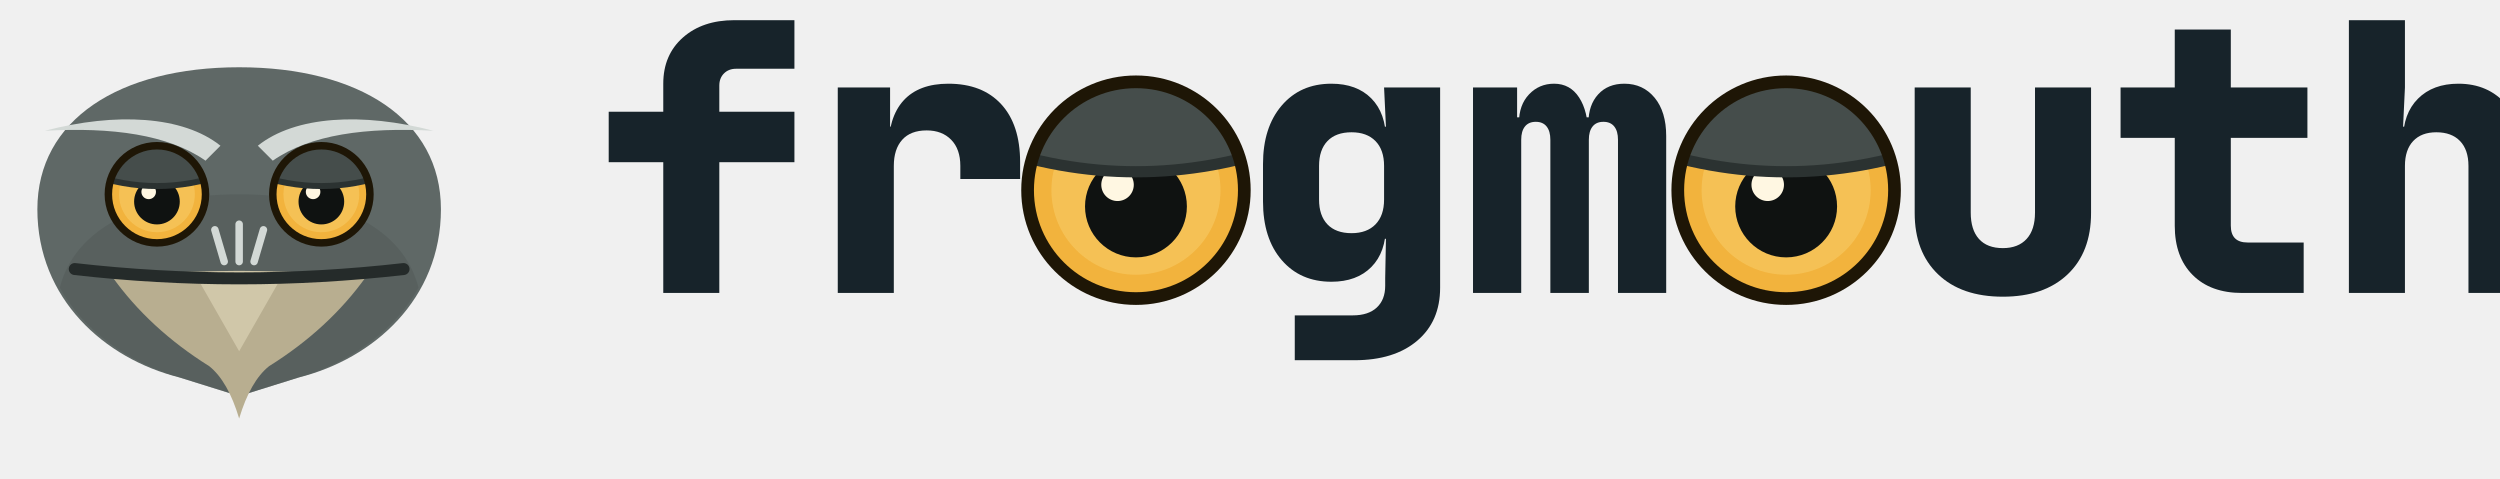
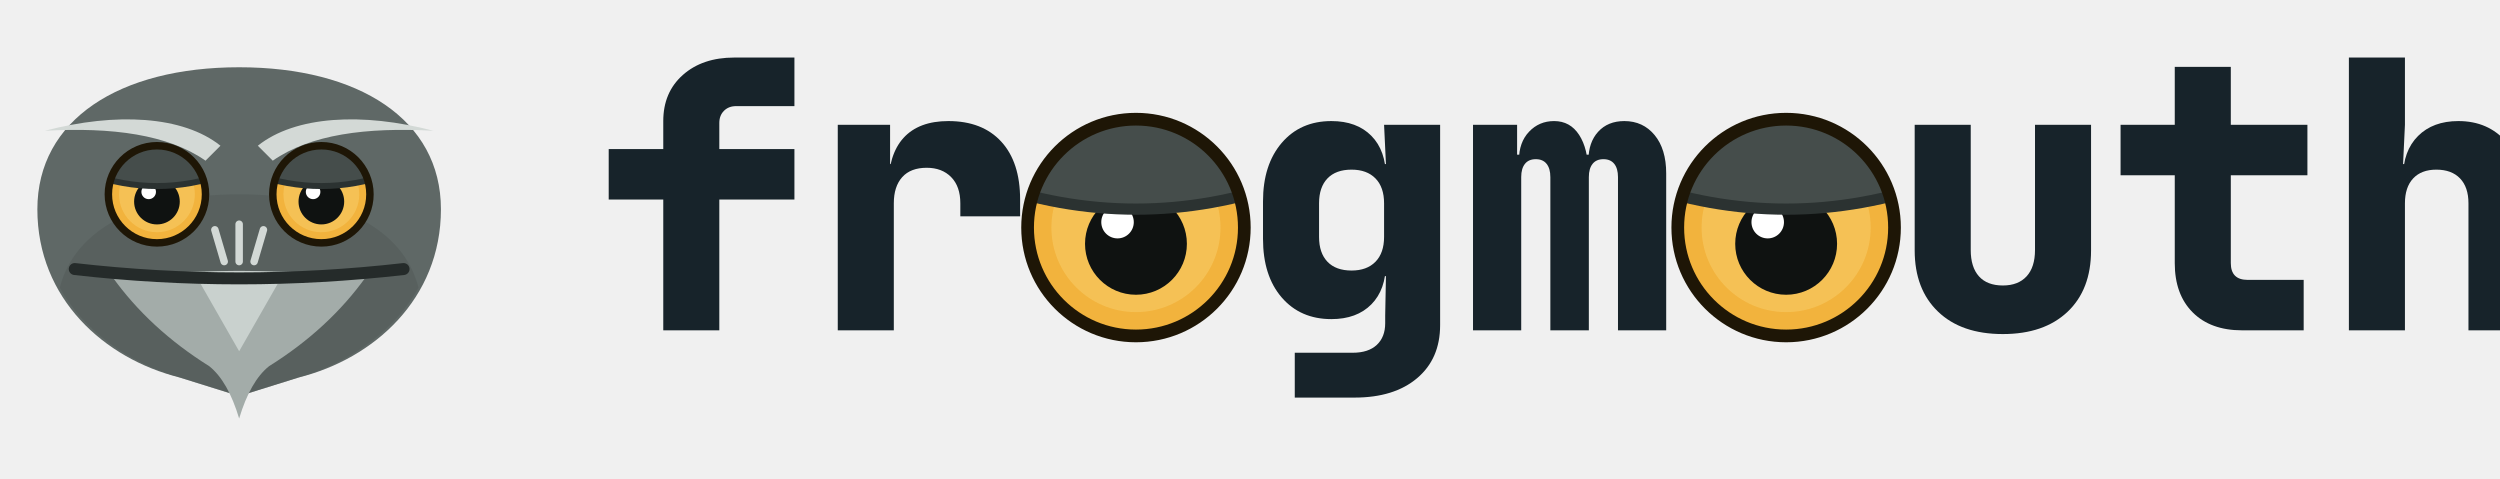
<svg xmlns="http://www.w3.org/2000/svg" viewBox="0 0 669.04 128" width="669.04" height="128" role="img" aria-label="frogmouth">
  <style>.lid{transform-box:fill-box;animation:blink 7s infinite}@keyframes blink{0%,93%,100%{transform:none}95%{transform:translateY(38%)}}@media (prefers-reduced-motion:reduce){.lid{animation:none}}</style>
  <g transform="translate(0 0) scale(1)">
    <path fill="#5F6866" d="M10 56C10 32 32 18 64 18C96 18 118 32 118 56C118 80 100 96 80 101L64 106L48 101C28 96 10 80 10 56Z" />
    <path fill="#4F5755" opacity="0.45" d="M16 77C20 61 38 52 64 52C90 52 108 61 112 77C106 88 94 97 80 101L64 106L48 101C34 97 22 88 16 77Z" />
    <path fill="#D3D9D6" d="M59 39C49 31 31 30 12 35C30 34 45 36 55 43Z" />
    <path fill="#D3D9D6" d="M69 39C79 31 97 30 116 35C98 34 83 36 73 43Z" />
    <g transform="translate(42 52)">
      <clipPath id="e27">
        <circle r="12.5" />
      </clipPath>
      <circle r="13" fill="#F2B33D" />
      <circle r="10.14" fill="#F7C860" opacity=".7" />
      <g clip-path="url(#e27)">
        <circle cy="1.95" r="6.11" fill="#0F1211" />
-         <circle cx="-2.21" cy="-0.65" r="1.95" fill="#FFF7E2" />
+         <circle cx="-2.21" cy="-0.65" r="1.95" fill="#FFFFFF" />
        <g class="lid">
          <path fill="#454D4B" d="M-18.2 -39H18.2V-5.46Q0 1.04 -18.2 -5.46Z" />
          <path fill="none" stroke="#2B3231" stroke-width="1.6" stroke-linecap="round" d="M-18.2 -5.46Q0 1.04 18.2 -5.46" />
        </g>
      </g>
      <circle r="13" fill="none" stroke="#1E1606" stroke-width="2" />
    </g>
    <g transform="translate(86 52)">
      <clipPath id="e28">
        <circle r="12.5" />
      </clipPath>
      <circle r="13" fill="#F2B33D" />
      <circle r="10.14" fill="#F7C860" opacity=".7" />
      <g clip-path="url(#e28)">
        <circle cy="1.95" r="6.11" fill="#0F1211" />
-         <circle cx="-2.21" cy="-0.65" r="1.95" fill="#FFF7E2" />
+         <circle cx="-2.21" cy="-0.65" r="1.95" fill="#FFFFFF" />
        <g class="lid">
          <path fill="#454D4B" d="M-18.2 -39H18.2V-5.46Q0 1.04 -18.2 -5.46Z" />
          <path fill="none" stroke="#2B3231" stroke-width="1.6" stroke-linecap="round" d="M-18.2 -5.46Q0 1.04 18.2 -5.46" />
        </g>
      </g>
      <circle r="13" fill="none" stroke="#1E1606" stroke-width="2" />
    </g>
-     <path fill="#B8AE90" d="M30 74Q64 71 98 74Q88 88 72 98Q67 102 64 112Q61 102 56 98Q40 88 30 74Z" />
-     <path fill="#D0C7A9" d="M52 73Q64 72 76 73L64 94Z" />
+     <path fill="#A3ACA9" d="M30 74Q64 71 98 74Q88 88 72 98Q67 102 64 112Q61 102 56 98Q40 88 30 74Z" />
+     <path fill="#C9D1CE" d="M52 73Q64 72 76 73L64 94Z" />
    <path fill="none" stroke="#252B2A" stroke-width="3.2" stroke-linecap="round" d="M20 72Q42 74.5 64 74.5Q86 74.5 108 72" />
    <path fill="none" stroke="#D3D9D6" stroke-width="2" stroke-linecap="round" d="M64 70V60M60 70L57.5 61.5M68 70L70.5 61.5" />
  </g>
-   <g transform="translate(158 78.4) scale(0.1)">
+   <g transform="translate(158 88.4) scale(0.1)">
    <g fill="#17232A">
      <path transform="translate(0 0) scale(1 -1)" d="M195 0V350H49V485H195V560Q195 637 247.5 683.5Q300 730 385 730H546V600H390Q370 600 357.5 587.5Q345 575 345 555V485H546V350H345V0Z" />
      <path transform="translate(580 0) scale(1 -1)" d="M82 0V550H222V445H260L217 381Q217 470 258.0 515.0Q299 560 378 560Q469 560 519.5 505.0Q570 450 570 350V305H410V340Q410 385 385.5 410.0Q361 435 320 435Q277 435 254.5 410.0Q232 385 232 340V0Z" />
      <path transform="translate(1740 0) scale(1 -1)" d="M145 -180V-60H300Q342 -60 364.5 -39.0Q387 -18 387 19V40L389 145H354L389 180Q389 109 350.0 69.5Q311 30 243 30Q160 30 110.0 88.0Q60 146 60 245V345Q60 443 110.0 501.5Q160 560 243 560Q311 560 350.0 520.5Q389 481 389 410L354 445H389L384 550H534V14Q534 -76 472.5 -128.0Q411 -180 305 -180ZM297 160Q338 160 361.0 183.5Q384 207 384 250V340Q384 383 361.0 406.5Q338 430 297 430Q255 430 232.5 406.5Q210 383 210 340V250Q210 207 232.5 183.5Q255 160 297 160Z" />
      <path transform="translate(2320 0) scale(1 -1)" d="M42 0V550H160V470H184L165 456Q165 503 192.0 531.5Q219 560 259 560Q302 560 326.0 523.0Q350 486 350 425L332 470H360L351 456Q351 503 377.0 531.5Q403 560 447 560Q497 560 528.0 522.5Q559 485 559 420V0H430V410Q430 433 420.0 445.5Q410 458 391 458Q372 458 362.0 445.5Q352 433 352 410V0H249V410Q249 433 239.0 445.5Q229 458 210 458Q191 458 181.0 445.5Q171 433 171 410V0Z" />
      <path transform="translate(3480 0) scale(1 -1)" d="M300 -10Q189 -10 126.5 50.0Q64 110 64 214V550H214V215Q214 169 236.0 144.5Q258 120 300 120Q341 120 363.5 144.5Q386 169 386 215V550H536V214Q536 109 473.0 49.5Q410 -10 300 -10Z" />
      <path transform="translate(4060 0) scale(1 -1)" d="M360 0Q276 0 228.0 48.0Q180 96 180 180V415H35V550H180V705H330V550H535V415H330V180Q330 135 375 135H525V0Z" />
      <path transform="translate(4640 0) scale(1 -1)" d="M66 0V730H216V550L211 445H255L211 410Q211 480 251.0 520.0Q291 560 359 560Q439 560 487.5 504.0Q536 448 536 355V0H386V340Q386 383 363.5 406.5Q341 430 300 430Q260 430 238.0 406.5Q216 383 216 340V0Z" />
    </g>
    <g transform="translate(1460 -275)">
      <clipPath id="e25">
        <circle r="289.5" />
      </clipPath>
      <circle r="290" fill="#F2B33D" />
      <circle r="226.2" fill="#F7C860" opacity=".7" />
      <g clip-path="url(#e25)">
        <circle cy="43.5" r="136.3" fill="#0F1211" />
-         <circle cx="-49.3" cy="-14.5" r="43.5" fill="#FFF7E2" />
+         <circle cx="-49.3" cy="-14.5" r="43.5" fill="#FFFFFF" />
        <g class="lid">
          <path fill="#454D4B" d="M-406 -870H406V-121.8Q0 23.2 -406 -121.8Z" />
          <path fill="none" stroke="#2B3231" stroke-width="30" stroke-linecap="round" d="M-406 -121.8Q0 23.2 406 -121.8" />
        </g>
      </g>
      <circle r="290" fill="none" stroke="#1E1606" stroke-width="34" />
    </g>
    <g transform="translate(3200 -275)">
      <clipPath id="e26">
        <circle r="289.5" />
      </clipPath>
      <circle r="290" fill="#F2B33D" />
      <circle r="226.2" fill="#F7C860" opacity=".7" />
      <g clip-path="url(#e26)">
        <circle cy="43.5" r="136.3" fill="#0F1211" />
-         <circle cx="-49.3" cy="-14.5" r="43.5" fill="#FFF7E2" />
+         <circle cx="-49.3" cy="-14.5" r="43.5" fill="#FFFFFF" />
        <g class="lid">
          <path fill="#454D4B" d="M-406 -870H406V-121.8Q0 23.2 -406 -121.8Z" />
          <path fill="none" stroke="#2B3231" stroke-width="30" stroke-linecap="round" d="M-406 -121.8Q0 23.2 406 -121.8" />
        </g>
      </g>
      <circle r="290" fill="none" stroke="#1E1606" stroke-width="34" />
    </g>
  </g>
</svg>
